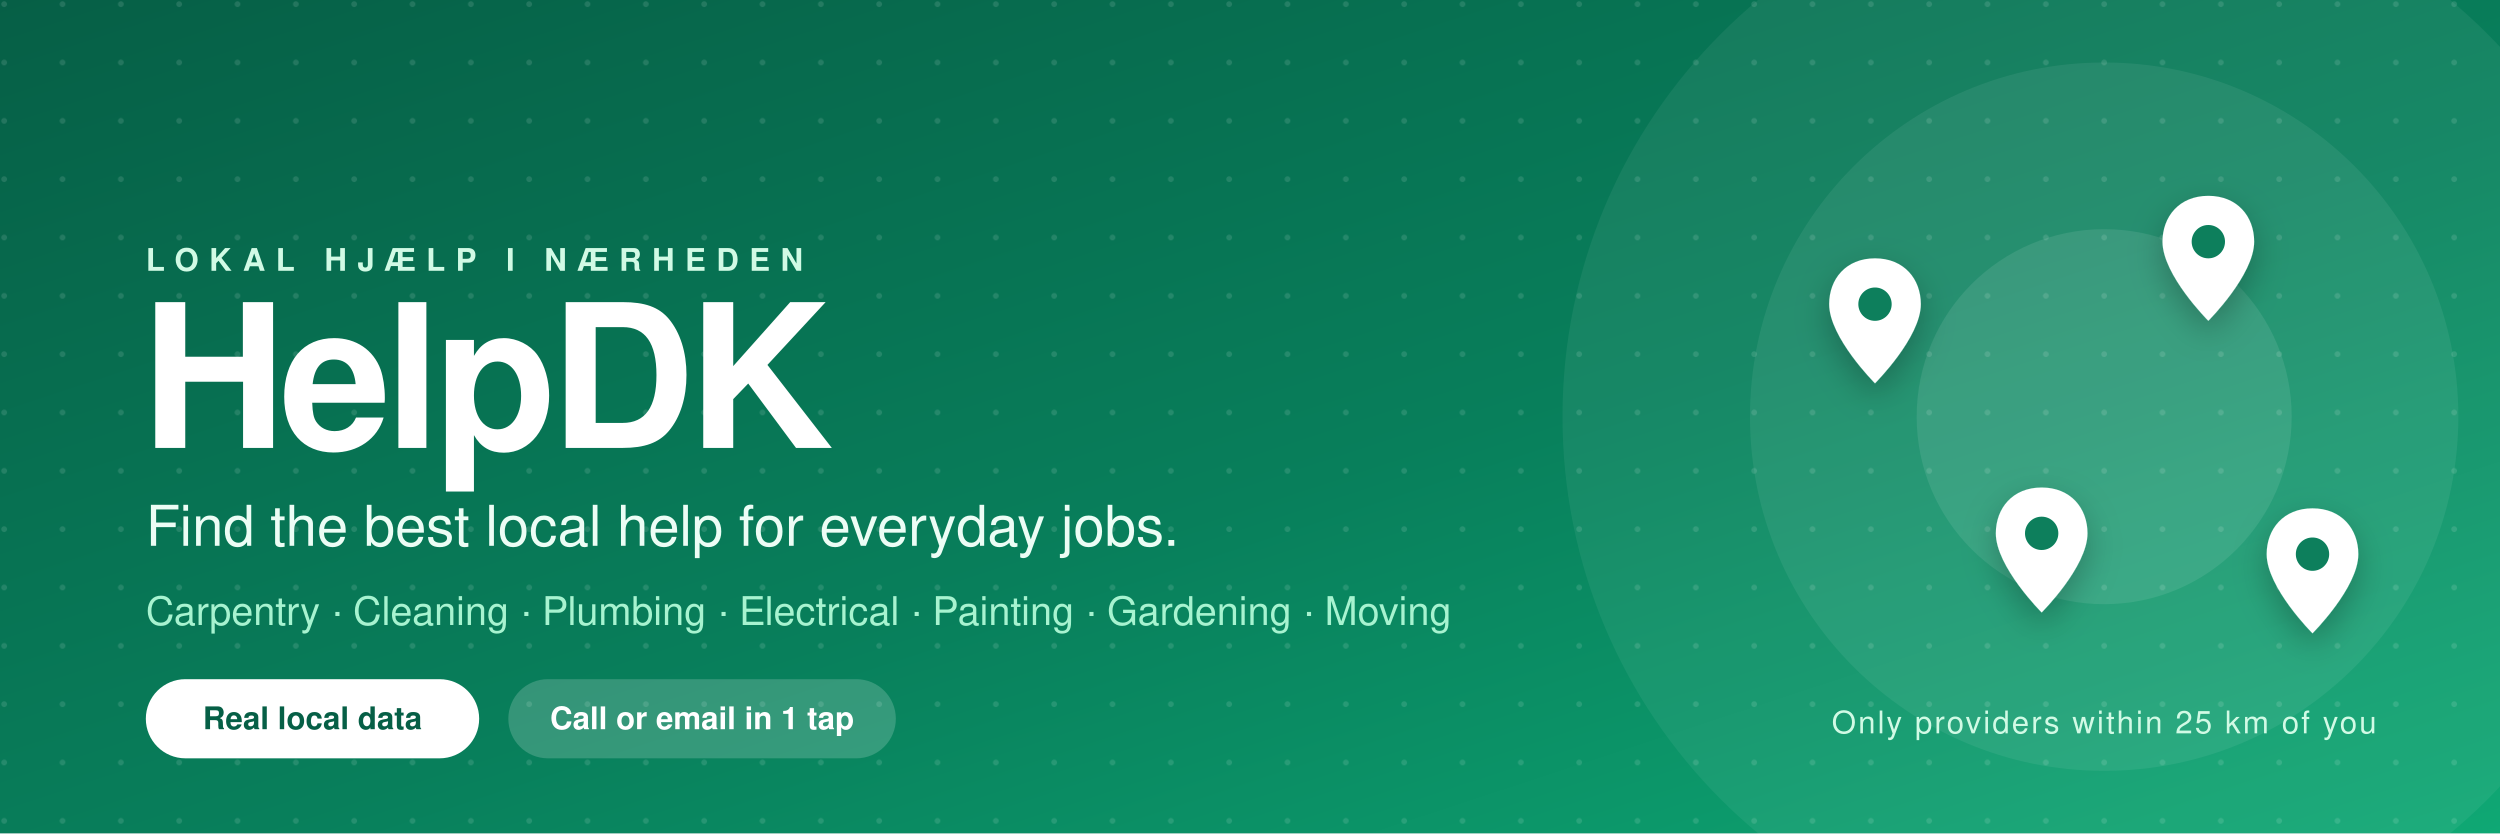
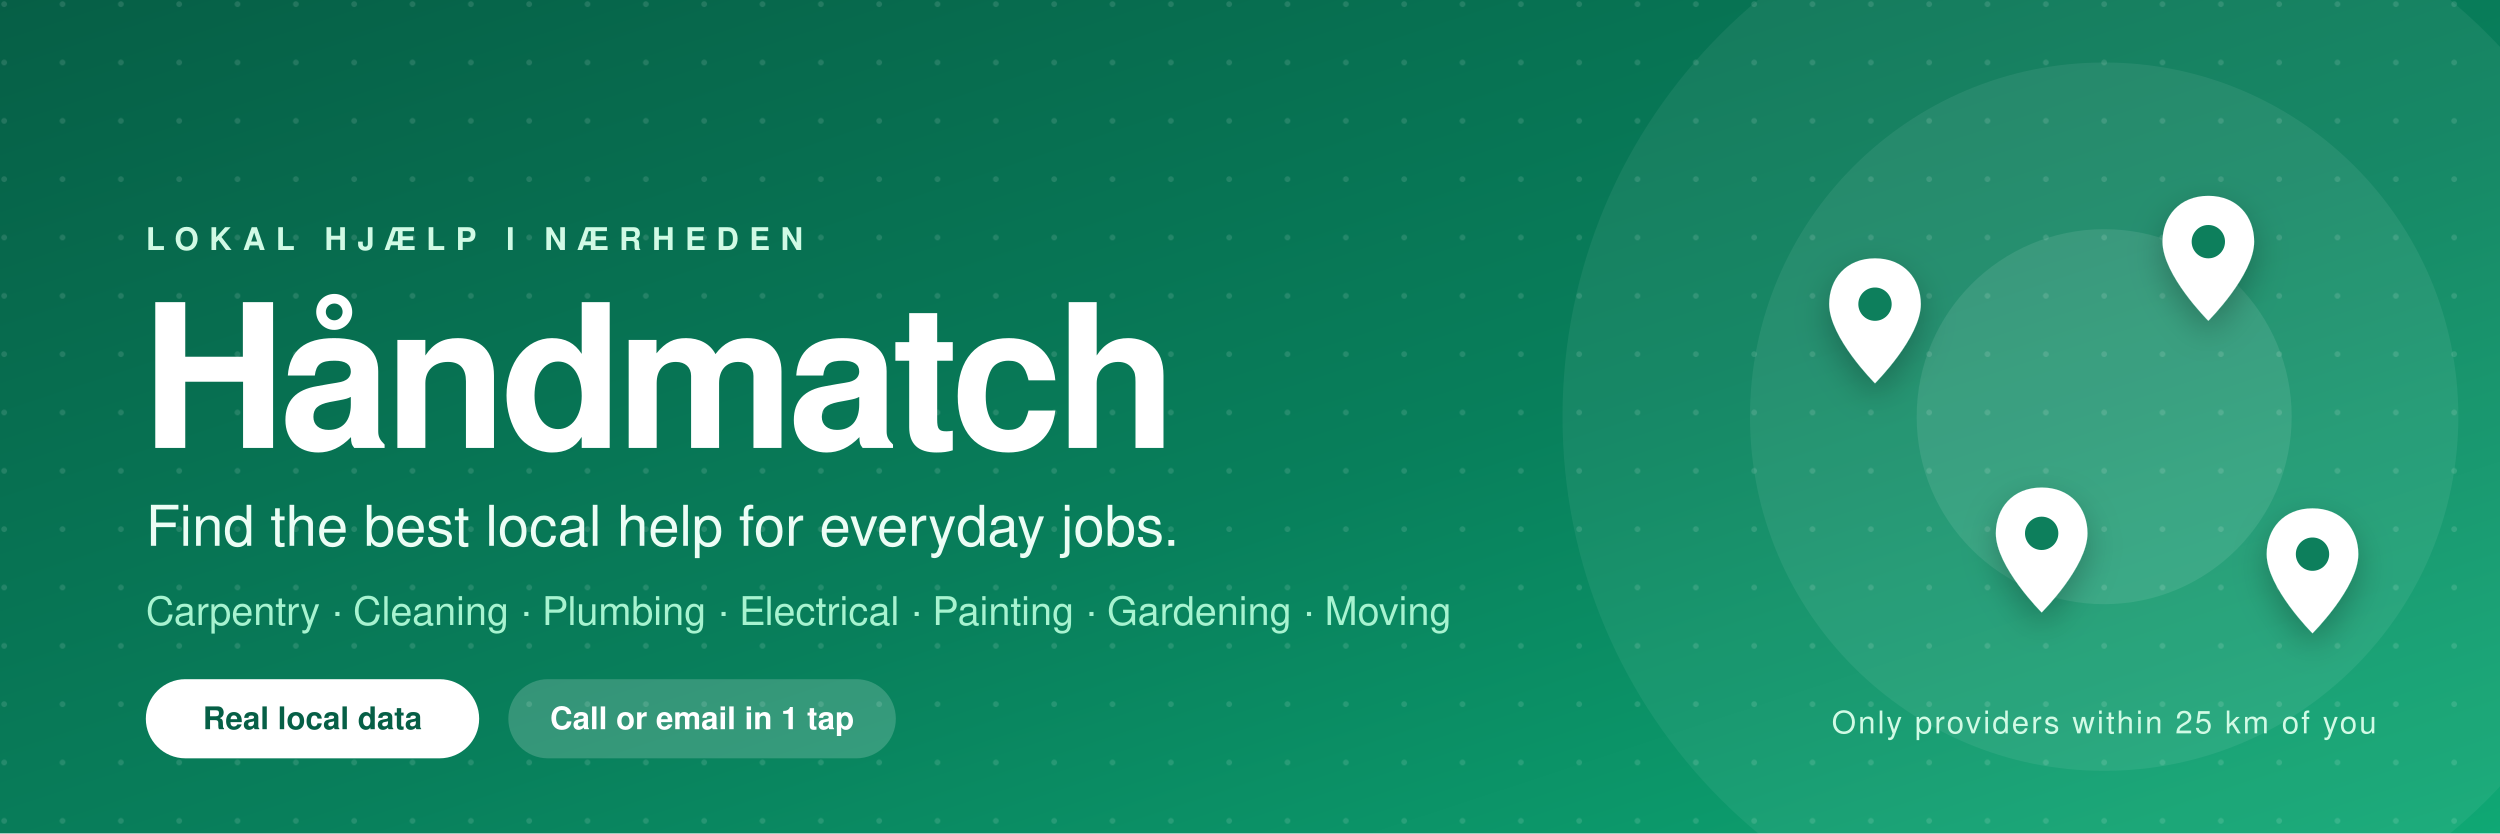
<svg xmlns="http://www.w3.org/2000/svg" viewBox="0 0 1200 400" role="img" aria-labelledby="t d">
  <defs>
    <linearGradient id="bg" x1="0" y1="0" x2="1" y2="1">
      <stop offset="0" stop-color="#065f46" />
      <stop offset="0.55" stop-color="#087f5b" />
      <stop offset="1" stop-color="#0fa874" />
    </linearGradient>
    <pattern id="dots" width="28" height="28" patternUnits="userSpaceOnUse">
      <circle cx="2" cy="2" r="1.4" fill="#ffffff" opacity="0.12" />
    </pattern>
    <filter id="sh" x="-20%" y="-20%" width="140%" height="160%">
      <feDropShadow dx="0" dy="6" stdDeviation="8" flood-color="#000" flood-opacity="0.25" />
    </filter>
    <path id="pin" d="M0 -26 c-14 0 -22 10 -22 22 c0 16 22 38 22 38 s22 -22 22 -38 c0 -12 -8 -22 -22 -22z" />
  </defs>
  <style>
    text { font-family: system-ui, "Segoe UI", Helvetica, Arial, sans-serif; }
    @media (prefers-reduced-motion: reduce) { animate { display: none; } }
  </style>
  <rect width="1200" height="400" fill="url(#bg)" />
  <rect width="1200" height="400" fill="url(#dots)" />
  <circle cx="1010" cy="200" r="260" fill="#ffffff" opacity="0.06" />
  <circle cx="1010" cy="200" r="170" fill="#ffffff" opacity="0.07" />
  <circle cx="1010" cy="200" r="90" fill="#ffffff" opacity="0.09" />
-   <text x="70" y="130" font-size="15" font-weight="700" letter-spacing="5" fill="#d1fae5">LOKAL HJÆLP I NÆRHEDEN</text>
-   <text x="68" y="215" font-size="96" font-weight="800" fill="#ffffff" letter-spacing="-3">HelpDK</text>
+   <text x="70" y="120" font-size="15" font-weight="700" letter-spacing="5" fill="#d1fae5">LOKAL HJÆLP I NÆRHEDEN</text>
+   <text x="68" y="215" font-size="96" font-weight="800" fill="#ffffff" letter-spacing="-3">Håndmatch</text>
  <text x="70" y="262" font-size="27" fill="#ecfdf5">Find the best local help for everyday jobs.</text>
  <text x="70" y="300" font-size="19" fill="#a7f3d0">Carpentry · Cleaning · Plumbing · Electrical · Painting · Gardening · Moving</text>
  <rect x="70" y="326" width="160" height="38" rx="19" fill="#ffffff" />
  <text x="150" y="350" text-anchor="middle" font-size="15" font-weight="600" fill="#065f46">Real local data</text>
  <rect x="244" y="326" width="186" height="38" rx="19" fill="#ffffff" opacity="0.18" />
  <text x="337" y="350" text-anchor="middle" font-size="15" font-weight="600" fill="#ffffff">Call or email in 1 tap</text>
  <g filter="url(#sh)">
    <g transform="translate(900,150)">
      <circle r="10" fill="#fff" opacity="0.5">
        <animate attributeName="r" values="10;38;10" dur="3s" repeatCount="indefinite" />
        <animate attributeName="opacity" values="0.5;0;0.5" dur="3s" repeatCount="indefinite" />
      </circle>
      <use href="#pin" fill="#fff" />
      <circle cy="-4" r="8" fill="#087f5b" />
    </g>
    <g transform="translate(1060,120)">
      <circle r="10" fill="#fff" opacity="0.5">
        <animate attributeName="r" values="10;38;10" dur="3s" begin="0.8s" repeatCount="indefinite" />
        <animate attributeName="opacity" values="0.5;0;0.5" dur="3s" begin="0.8s" repeatCount="indefinite" />
      </circle>
      <use href="#pin" fill="#fff" />
      <circle cy="-4" r="8" fill="#087f5b" />
    </g>
    <g transform="translate(980,260)">
      <circle r="10" fill="#fff" opacity="0.5">
        <animate attributeName="r" values="10;38;10" dur="3s" begin="1.6s" repeatCount="indefinite" />
        <animate attributeName="opacity" values="0.5;0;0.5" dur="3s" begin="1.6s" repeatCount="indefinite" />
      </circle>
      <use href="#pin" fill="#fff" />
      <circle cy="-4" r="8" fill="#087f5b" />
    </g>
    <g transform="translate(1110,270)">
      <circle r="10" fill="#fff" opacity="0.5">
        <animate attributeName="r" values="10;38;10" dur="3s" begin="2.2s" repeatCount="indefinite" />
        <animate attributeName="opacity" values="0.5;0;0.5" dur="3s" begin="2.2s" repeatCount="indefinite" />
      </circle>
      <use href="#pin" fill="#fff" />
      <circle cy="-4" r="8" fill="#087f5b" />
    </g>
  </g>
  <text x="1010" y="352" text-anchor="middle" font-size="15" fill="#d1fae5" letter-spacing="1">Only providers within 25 km of you</text>
</svg>
